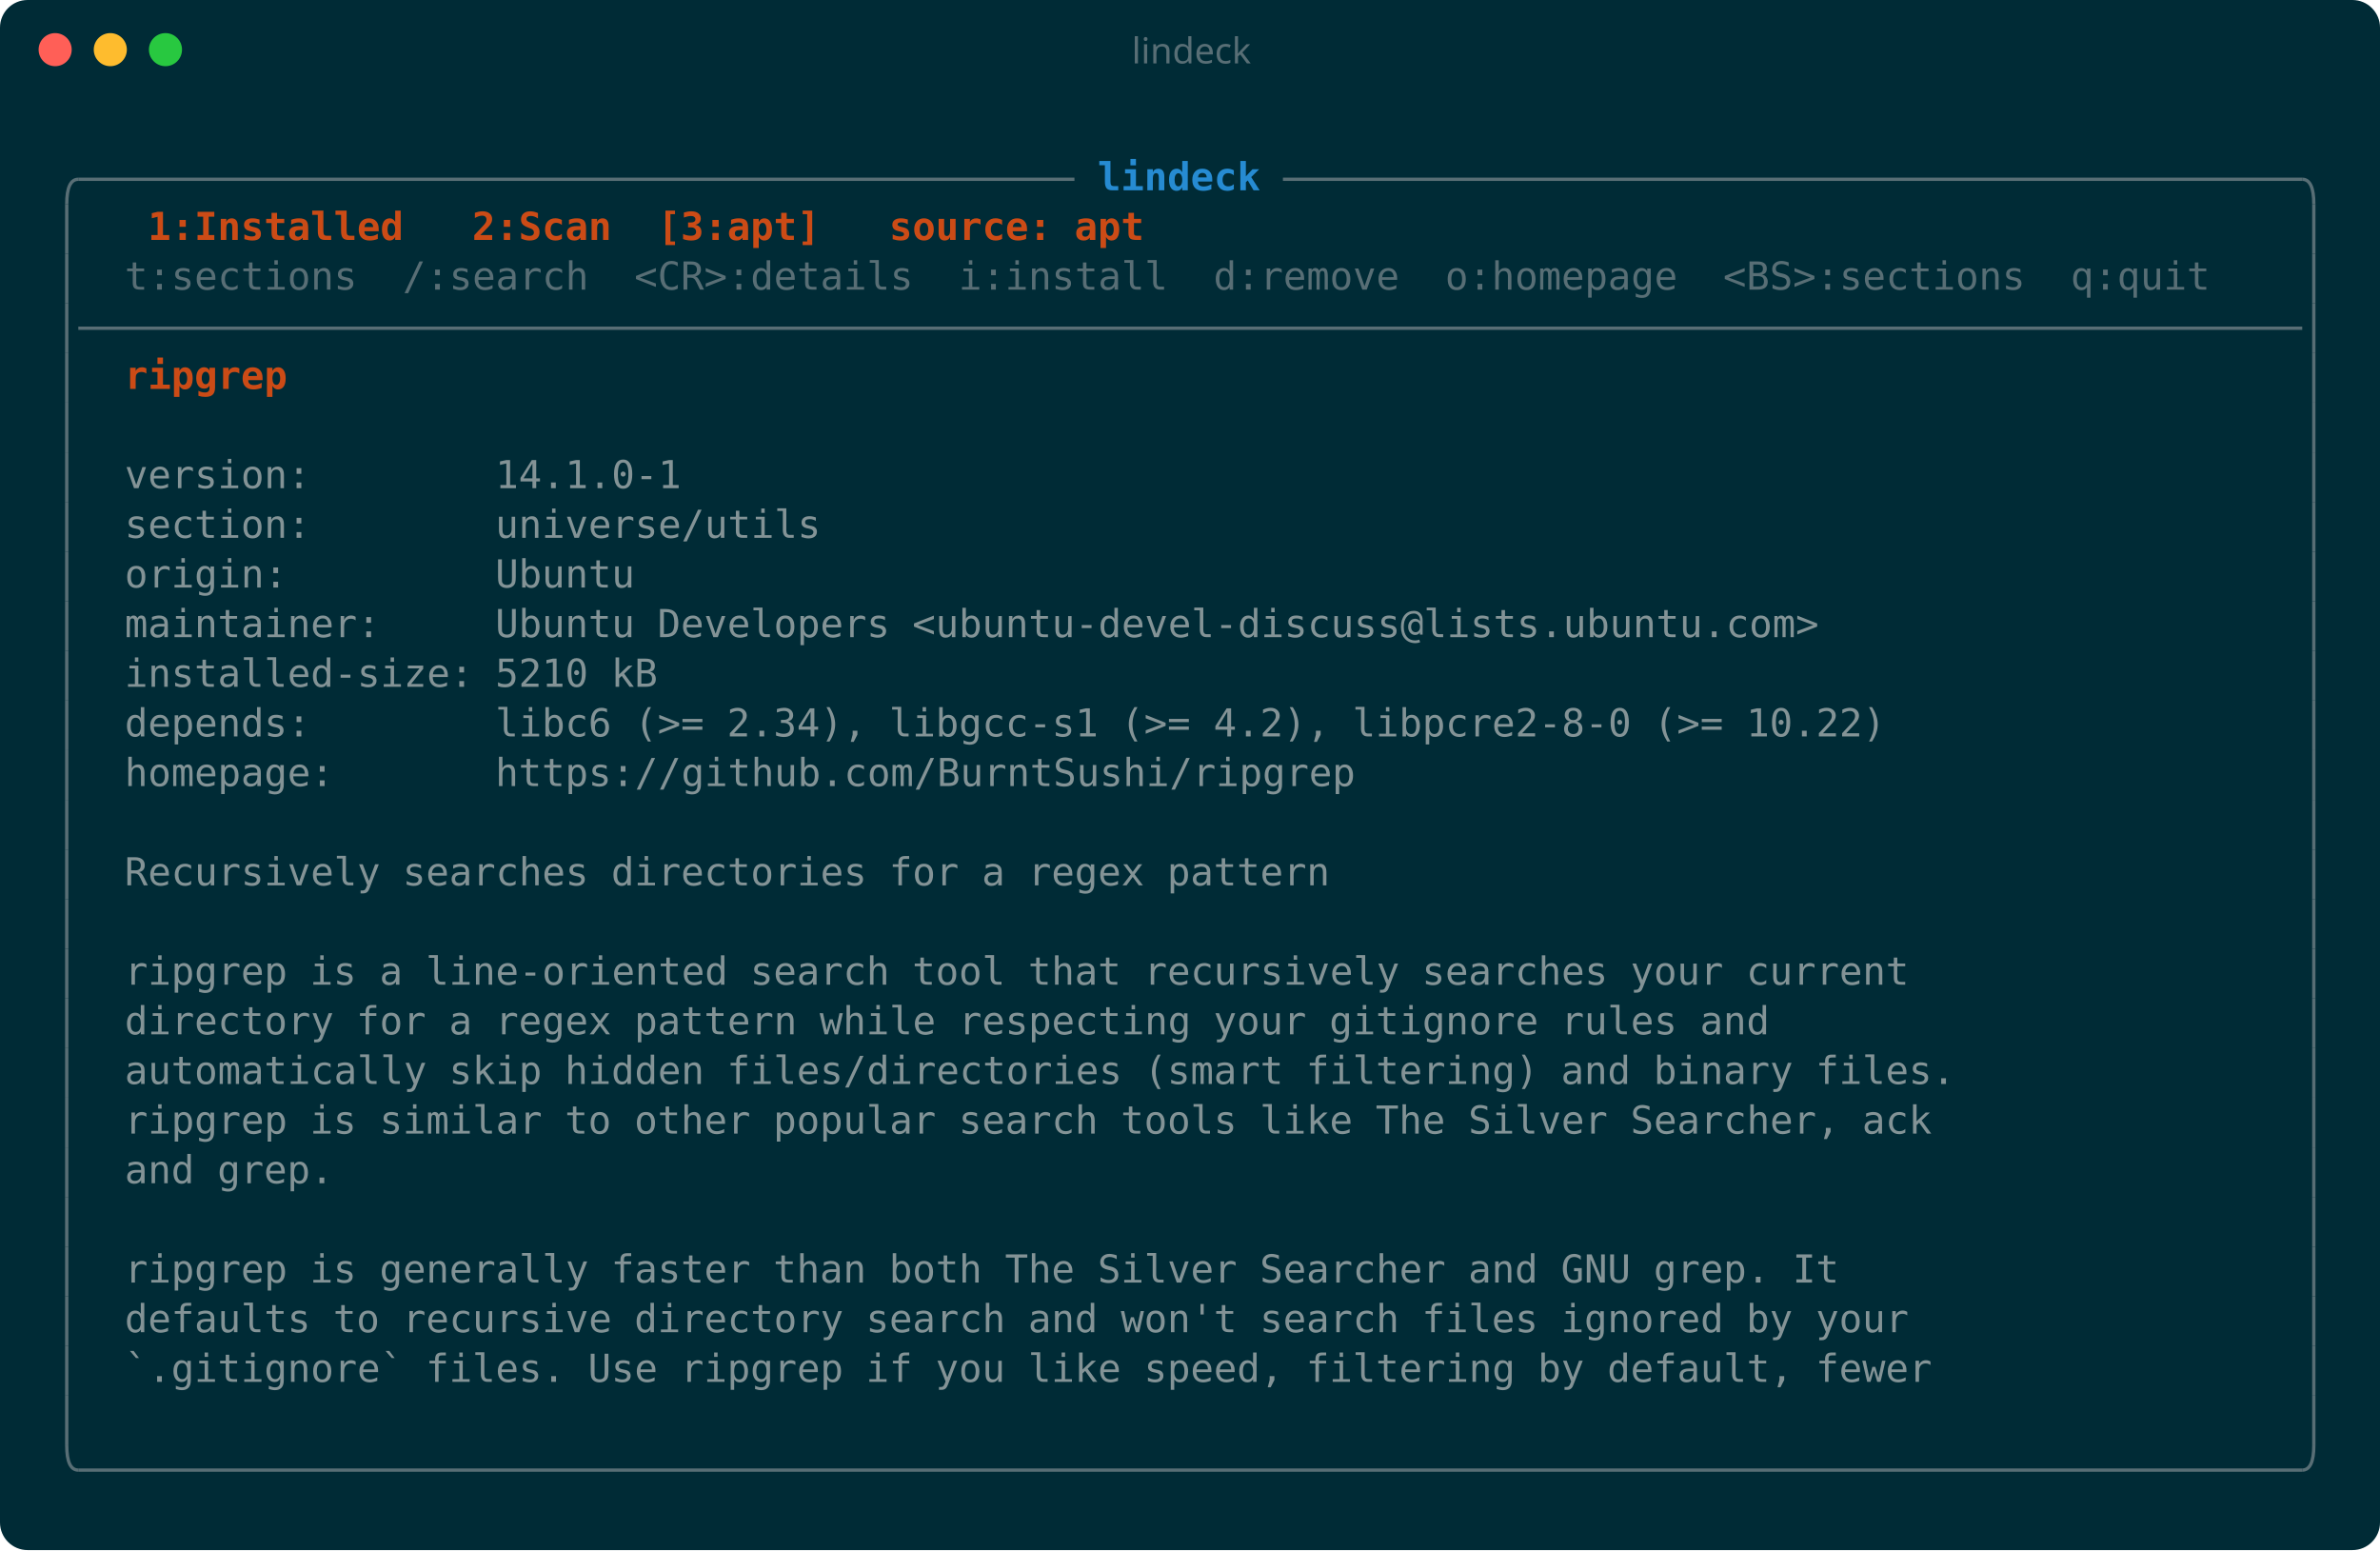
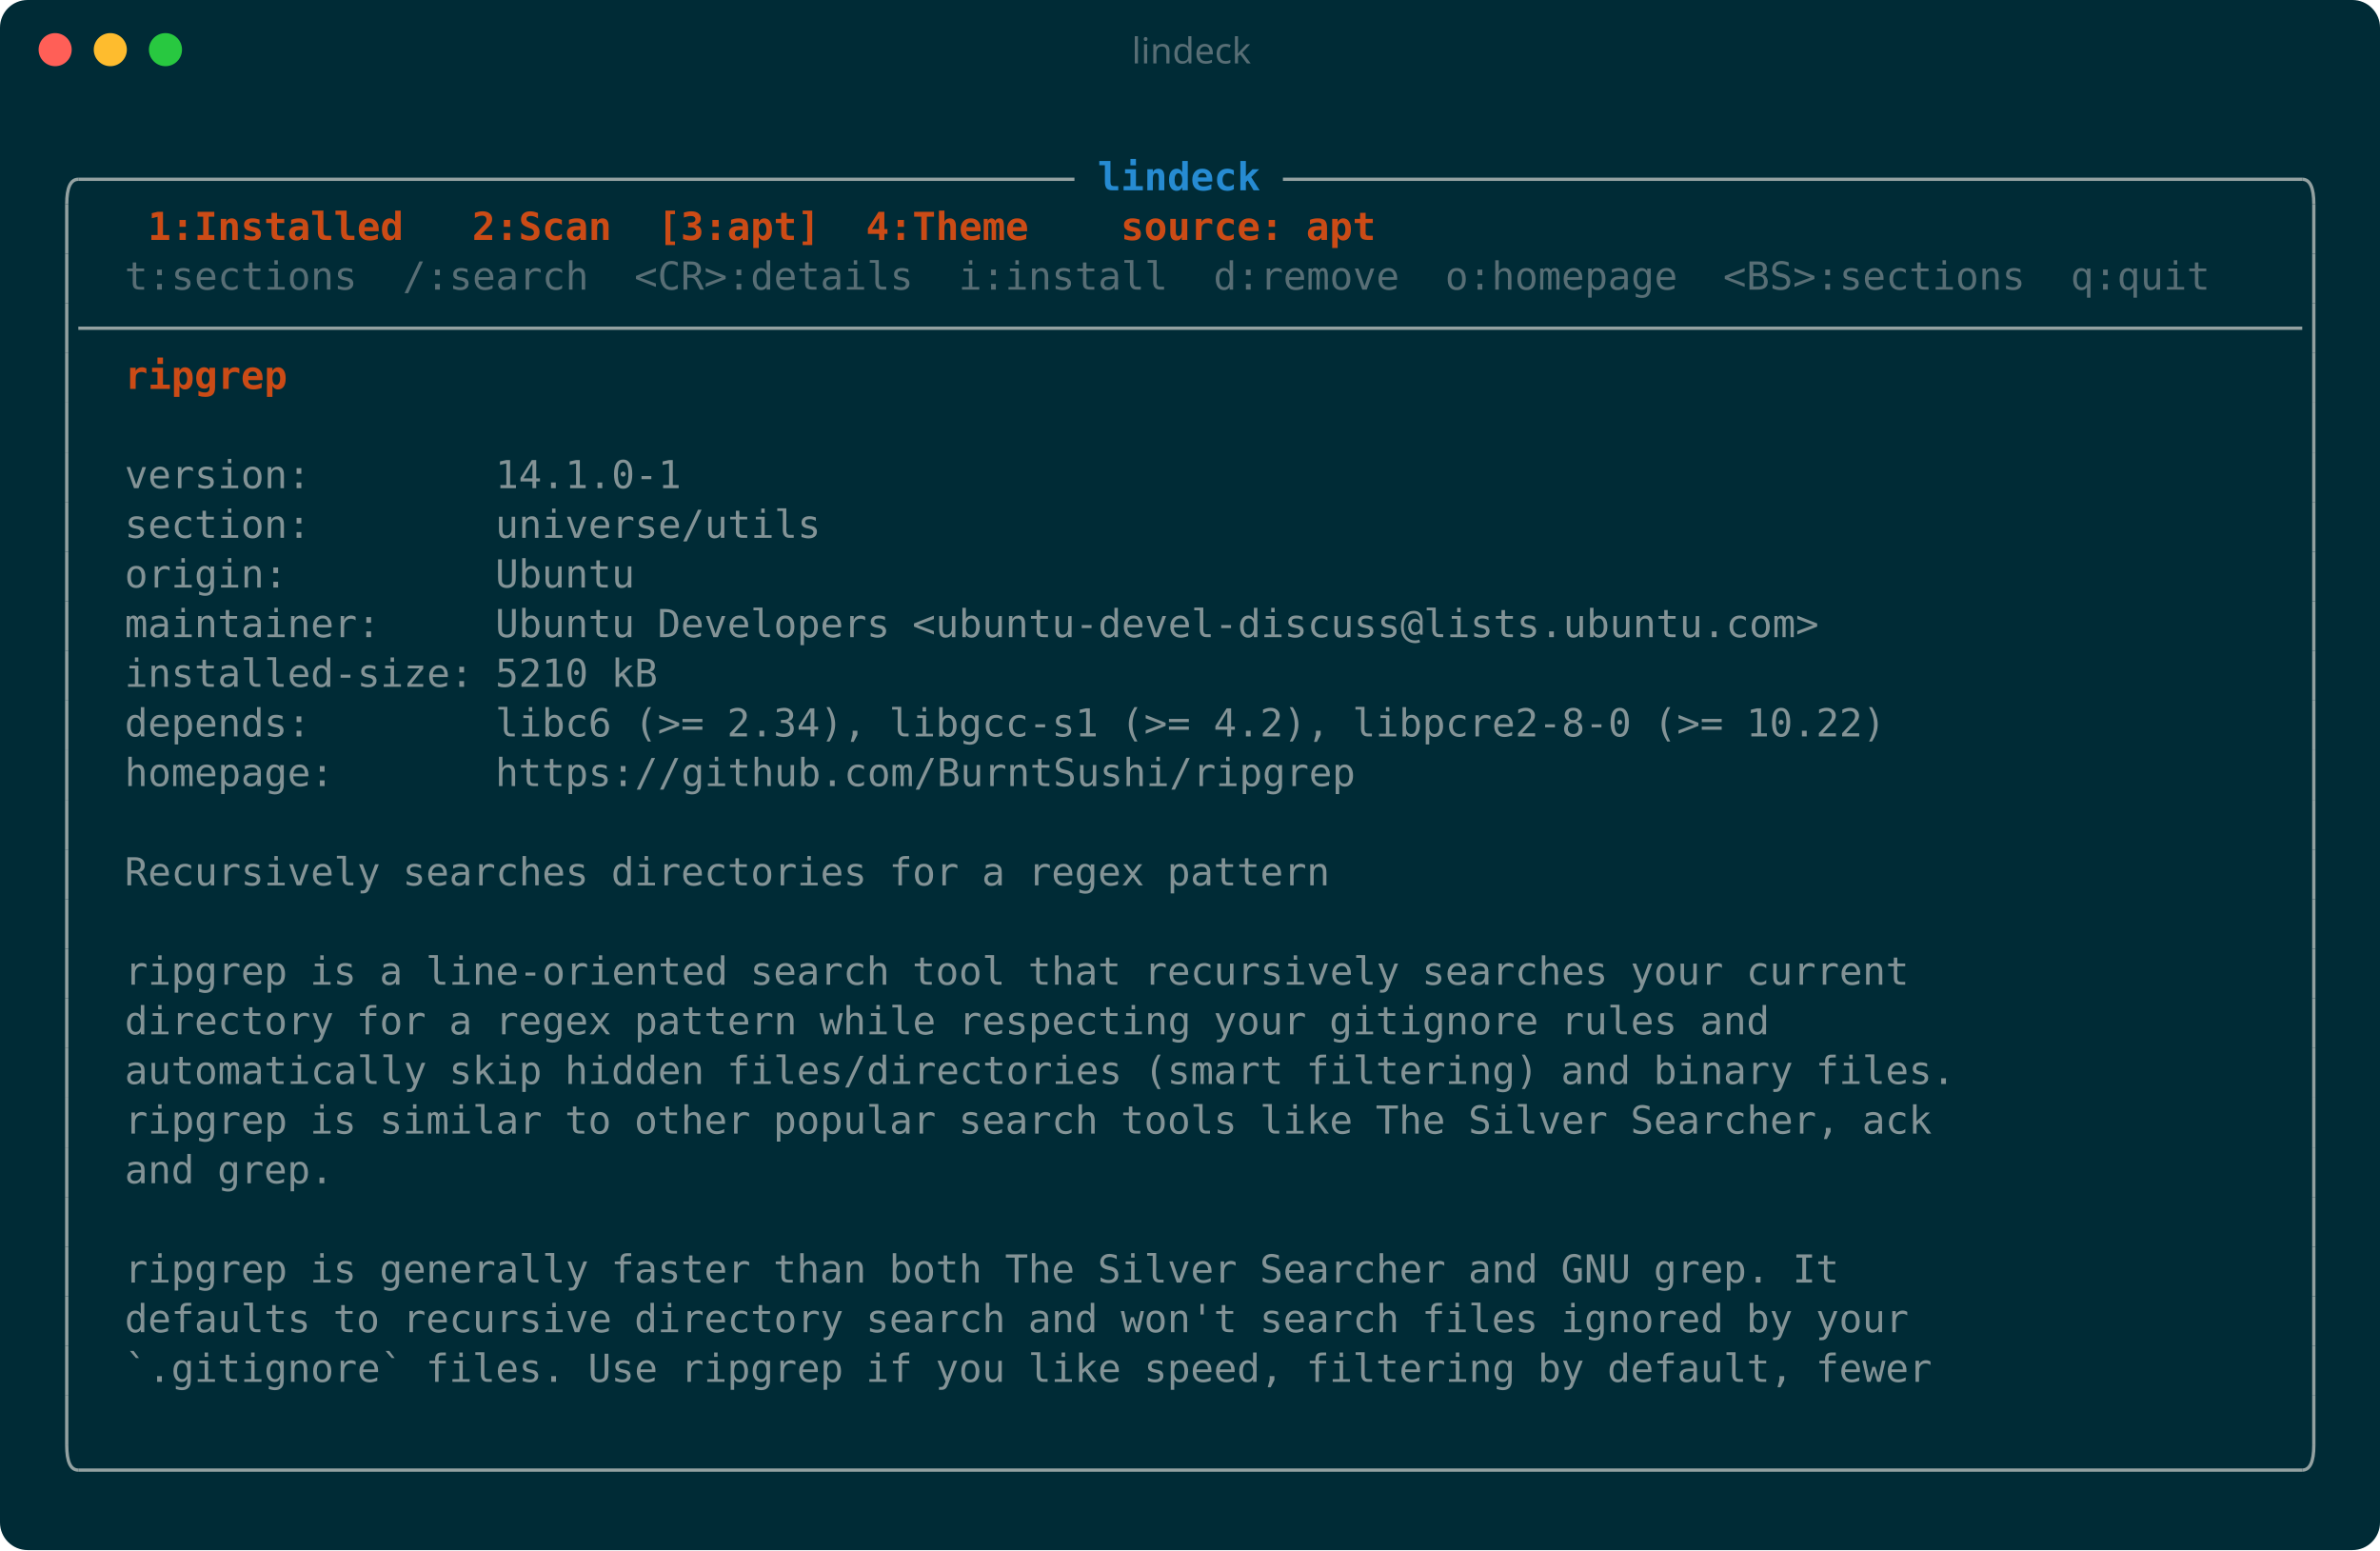
<svg xmlns="http://www.w3.org/2000/svg" width="863" height="562" viewBox="0 0 863 562">
  <rect width="100%" height="100%" rx="10" fill="#002b36" />
  <circle cx="20" cy="18" r="6" fill="#ff5f57" />
  <circle cx="40" cy="18" r="6" fill="#febc2e" />
  <circle cx="60" cy="18" r="6" fill="#28c840" />
  <text x="432" y="23" fill="#586e75" font-family="ui-sans-serif,system-ui,sans-serif" font-size="13" text-anchor="middle">lindeck</text>
  <g font-family="ui-monospace,SFMono-Regular,Menlo,Consolas,'DejaVu Sans Mono',monospace" font-size="14" xml:space="preserve">
-     <path d="M28.4,65.0 Q24.2,65.0 24.2,74.0" stroke="#586e75" stroke-width="1.2" fill="none" />
-     <line x1="28.4" y1="65.0" x2="389.6" y2="65.0" stroke="#586e75" stroke-width="1.2" fill="none" />
+     <path d="M28.4,65.0 Q24.2,65.0 24.2,74.0" stroke="#93a1a1" stroke-width="1.2" fill="none" />
+     <line x1="28.4" y1="65.0" x2="389.6" y2="65.0" stroke="#93a1a1" stroke-width="1.2" fill="none" />
    <text x="398.0" y="69.0" fill="#268bd2" font-weight="bold" textLength="58.8" lengthAdjust="spacingAndGlyphs">lindeck</text>
-     <line x1="465.2" y1="65.0" x2="834.8" y2="65.0" stroke="#586e75" stroke-width="1.2" fill="none" />
-     <path d="M834.8,65.0 Q839.0,65.0 839.0,74.0" stroke="#586e75" stroke-width="1.2" fill="none" />
-     <line x1="24.2" y1="74.0" x2="24.2" y2="92.0" stroke="#586e75" stroke-width="1.2" fill="none" />
+     <line x1="465.2" y1="65.0" x2="834.8" y2="65.0" stroke="#93a1a1" stroke-width="1.2" fill="none" />
+     <path d="M834.8,65.0 Q839.0,65.0 839.0,74.0" stroke="#93a1a1" stroke-width="1.2" fill="none" />
+     <line x1="24.2" y1="74.0" x2="24.2" y2="92.0" stroke="#93a1a1" stroke-width="1.2" fill="none" />
    <text x="53.6" y="87.0" fill="#cb4b16" font-weight="bold" textLength="92.4" lengthAdjust="spacingAndGlyphs">1:Installed</text>
    <text x="171.2" y="87.0" fill="#cb4b16" font-weight="bold" textLength="50.4" lengthAdjust="spacingAndGlyphs">2:Scan</text>
    <text x="238.4" y="87.0" fill="#cb4b16" font-weight="bold" textLength="58.8" lengthAdjust="spacingAndGlyphs">[3:apt]</text>
-     <text x="322.4" y="87.0" fill="#cb4b16" font-weight="bold" textLength="58.8" lengthAdjust="spacingAndGlyphs">source:</text>
-     <text x="389.6" y="87.0" fill="#cb4b16" font-weight="bold" textLength="25.2" lengthAdjust="spacingAndGlyphs">apt</text>
-     <line x1="839.0" y1="74.0" x2="839.0" y2="92.0" stroke="#586e75" stroke-width="1.2" fill="none" />
-     <line x1="24.2" y1="92.0" x2="24.2" y2="110.0" stroke="#586e75" stroke-width="1.2" fill="none" />
+     <text x="314.0" y="87.0" fill="#cb4b16" font-weight="bold" textLength="58.8" lengthAdjust="spacingAndGlyphs">4:Theme</text>
+     <text x="406.4" y="87.0" fill="#cb4b16" font-weight="bold" textLength="58.8" lengthAdjust="spacingAndGlyphs">source:</text>
+     <text x="473.6" y="87.0" fill="#cb4b16" font-weight="bold" textLength="25.2" lengthAdjust="spacingAndGlyphs">apt</text>
+     <line x1="839.0" y1="74.0" x2="839.0" y2="92.0" stroke="#93a1a1" stroke-width="1.2" fill="none" />
+     <line x1="24.2" y1="92.0" x2="24.2" y2="110.0" stroke="#93a1a1" stroke-width="1.2" fill="none" />
    <text x="45.2" y="105.0" fill="#586e75" textLength="84.0" lengthAdjust="spacingAndGlyphs">t:sections</text>
    <text x="146.0" y="105.0" fill="#586e75" textLength="67.2" lengthAdjust="spacingAndGlyphs">/:search</text>
    <text x="230.0" y="105.0" fill="#586e75" textLength="100.8" lengthAdjust="spacingAndGlyphs">&lt;CR&gt;:details</text>
    <text x="347.6" y="105.0" fill="#586e75" textLength="75.6" lengthAdjust="spacingAndGlyphs">i:install</text>
    <text x="440.0" y="105.0" fill="#586e75" textLength="67.2" lengthAdjust="spacingAndGlyphs">d:remove</text>
    <text x="524.0" y="105.0" fill="#586e75" textLength="84.0" lengthAdjust="spacingAndGlyphs">o:homepage</text>
    <text x="624.8" y="105.0" fill="#586e75" textLength="109.2" lengthAdjust="spacingAndGlyphs">&lt;BS&gt;:sections</text>
    <text x="750.8" y="105.0" fill="#586e75" textLength="50.4" lengthAdjust="spacingAndGlyphs">q:quit</text>
-     <line x1="839.0" y1="92.0" x2="839.0" y2="110.0" stroke="#586e75" stroke-width="1.2" fill="none" />
-     <line x1="24.2" y1="110.0" x2="24.2" y2="128.0" stroke="#586e75" stroke-width="1.2" fill="none" />
-     <line x1="28.4" y1="119.0" x2="834.8" y2="119.0" stroke="#586e75" stroke-width="1.2" fill="none" />
-     <line x1="839.0" y1="110.0" x2="839.0" y2="128.0" stroke="#586e75" stroke-width="1.2" fill="none" />
-     <line x1="24.2" y1="128.0" x2="24.2" y2="146.0" stroke="#586e75" stroke-width="1.2" fill="none" />
+     <line x1="839.0" y1="92.0" x2="839.0" y2="110.0" stroke="#93a1a1" stroke-width="1.2" fill="none" />
+     <line x1="24.2" y1="110.0" x2="24.2" y2="128.0" stroke="#93a1a1" stroke-width="1.2" fill="none" />
+     <line x1="28.4" y1="119.0" x2="834.8" y2="119.0" stroke="#93a1a1" stroke-width="1.2" fill="none" />
+     <line x1="839.0" y1="110.0" x2="839.0" y2="128.0" stroke="#93a1a1" stroke-width="1.2" fill="none" />
+     <line x1="24.2" y1="128.0" x2="24.2" y2="146.0" stroke="#93a1a1" stroke-width="1.2" fill="none" />
    <text x="45.2" y="141.0" fill="#cb4b16" font-weight="bold" textLength="58.8" lengthAdjust="spacingAndGlyphs">ripgrep</text>
-     <line x1="839.0" y1="128.0" x2="839.0" y2="146.0" stroke="#586e75" stroke-width="1.2" fill="none" />
-     <line x1="24.2" y1="146.0" x2="24.2" y2="164.0" stroke="#586e75" stroke-width="1.2" fill="none" />
-     <line x1="839.0" y1="146.0" x2="839.0" y2="164.0" stroke="#586e75" stroke-width="1.2" fill="none" />
-     <line x1="24.2" y1="164.0" x2="24.2" y2="182.0" stroke="#586e75" stroke-width="1.2" fill="none" />
+     <line x1="839.0" y1="128.0" x2="839.0" y2="146.0" stroke="#93a1a1" stroke-width="1.2" fill="none" />
+     <line x1="24.2" y1="146.0" x2="24.2" y2="164.0" stroke="#93a1a1" stroke-width="1.2" fill="none" />
+     <line x1="839.0" y1="146.0" x2="839.0" y2="164.0" stroke="#93a1a1" stroke-width="1.2" fill="none" />
+     <line x1="24.2" y1="164.0" x2="24.2" y2="182.0" stroke="#93a1a1" stroke-width="1.2" fill="none" />
    <text x="45.2" y="177.0" fill="#839396" textLength="67.2" lengthAdjust="spacingAndGlyphs">version:</text>
    <text x="179.6" y="177.0" fill="#839396" textLength="67.2" lengthAdjust="spacingAndGlyphs">14.1.0-1</text>
-     <line x1="839.0" y1="164.0" x2="839.0" y2="182.0" stroke="#586e75" stroke-width="1.2" fill="none" />
-     <line x1="24.2" y1="182.0" x2="24.2" y2="200.0" stroke="#586e75" stroke-width="1.2" fill="none" />
+     <line x1="839.0" y1="164.0" x2="839.0" y2="182.0" stroke="#93a1a1" stroke-width="1.2" fill="none" />
+     <line x1="24.2" y1="182.0" x2="24.2" y2="200.0" stroke="#93a1a1" stroke-width="1.2" fill="none" />
    <text x="45.2" y="195.0" fill="#839396" textLength="67.2" lengthAdjust="spacingAndGlyphs">section:</text>
    <text x="179.6" y="195.0" fill="#839396" textLength="117.6" lengthAdjust="spacingAndGlyphs">universe/utils</text>
-     <line x1="839.0" y1="182.0" x2="839.0" y2="200.0" stroke="#586e75" stroke-width="1.2" fill="none" />
-     <line x1="24.2" y1="200.0" x2="24.2" y2="218.0" stroke="#586e75" stroke-width="1.2" fill="none" />
+     <line x1="839.0" y1="182.0" x2="839.0" y2="200.0" stroke="#93a1a1" stroke-width="1.2" fill="none" />
+     <line x1="24.2" y1="200.0" x2="24.2" y2="218.0" stroke="#93a1a1" stroke-width="1.2" fill="none" />
    <text x="45.2" y="213.0" fill="#839396" textLength="58.8" lengthAdjust="spacingAndGlyphs">origin:</text>
    <text x="179.6" y="213.0" fill="#839396" textLength="50.4" lengthAdjust="spacingAndGlyphs">Ubuntu</text>
-     <line x1="839.0" y1="200.0" x2="839.0" y2="218.0" stroke="#586e75" stroke-width="1.2" fill="none" />
-     <line x1="24.2" y1="218.0" x2="24.2" y2="236.0" stroke="#586e75" stroke-width="1.2" fill="none" />
+     <line x1="839.0" y1="200.0" x2="839.0" y2="218.0" stroke="#93a1a1" stroke-width="1.2" fill="none" />
+     <line x1="24.2" y1="218.0" x2="24.2" y2="236.0" stroke="#93a1a1" stroke-width="1.2" fill="none" />
    <text x="45.2" y="231.0" fill="#839396" textLength="92.4" lengthAdjust="spacingAndGlyphs">maintainer:</text>
    <text x="179.6" y="231.0" fill="#839396" textLength="50.4" lengthAdjust="spacingAndGlyphs">Ubuntu</text>
    <text x="238.4" y="231.0" fill="#839396" textLength="84.0" lengthAdjust="spacingAndGlyphs">Developers</text>
    <text x="330.8" y="231.0" fill="#839396" textLength="327.6" lengthAdjust="spacingAndGlyphs">&lt;ubuntu-devel-discuss@lists.ubuntu.com&gt;</text>
-     <line x1="839.0" y1="218.0" x2="839.0" y2="236.0" stroke="#586e75" stroke-width="1.2" fill="none" />
-     <line x1="24.2" y1="236.0" x2="24.2" y2="254.0" stroke="#586e75" stroke-width="1.2" fill="none" />
+     <line x1="839.0" y1="218.0" x2="839.0" y2="236.0" stroke="#93a1a1" stroke-width="1.2" fill="none" />
+     <line x1="24.2" y1="236.0" x2="24.2" y2="254.0" stroke="#93a1a1" stroke-width="1.2" fill="none" />
    <text x="45.2" y="249.0" fill="#839396" textLength="126.0" lengthAdjust="spacingAndGlyphs">installed-size:</text>
    <text x="179.6" y="249.0" fill="#839396" textLength="33.6" lengthAdjust="spacingAndGlyphs">5210</text>
    <text x="221.6" y="249.0" fill="#839396" textLength="16.8" lengthAdjust="spacingAndGlyphs">kB</text>
-     <line x1="839.0" y1="236.0" x2="839.0" y2="254.0" stroke="#586e75" stroke-width="1.2" fill="none" />
-     <line x1="24.2" y1="254.0" x2="24.2" y2="272.0" stroke="#586e75" stroke-width="1.2" fill="none" />
+     <line x1="839.0" y1="236.0" x2="839.0" y2="254.0" stroke="#93a1a1" stroke-width="1.2" fill="none" />
+     <line x1="24.2" y1="254.0" x2="24.2" y2="272.0" stroke="#93a1a1" stroke-width="1.2" fill="none" />
    <text x="45.2" y="267.0" fill="#839396" textLength="67.2" lengthAdjust="spacingAndGlyphs">depends:</text>
    <text x="179.6" y="267.0" fill="#839396" textLength="42.0" lengthAdjust="spacingAndGlyphs">libc6</text>
    <text x="230.0" y="267.0" fill="#839396" textLength="25.2" lengthAdjust="spacingAndGlyphs">(&gt;=</text>
    <text x="263.6" y="267.0" fill="#839396" textLength="50.4" lengthAdjust="spacingAndGlyphs">2.34),</text>
    <text x="322.4" y="267.0" fill="#839396" textLength="75.6" lengthAdjust="spacingAndGlyphs">libgcc-s1</text>
    <text x="406.4" y="267.0" fill="#839396" textLength="25.2" lengthAdjust="spacingAndGlyphs">(&gt;=</text>
    <text x="440.0" y="267.0" fill="#839396" textLength="42.0" lengthAdjust="spacingAndGlyphs">4.2),</text>
    <text x="490.4" y="267.0" fill="#839396" textLength="100.8" lengthAdjust="spacingAndGlyphs">libpcre2-8-0</text>
    <text x="599.6" y="267.0" fill="#839396" textLength="25.2" lengthAdjust="spacingAndGlyphs">(&gt;=</text>
    <text x="633.2" y="267.0" fill="#839396" textLength="50.4" lengthAdjust="spacingAndGlyphs">10.22)</text>
-     <line x1="839.0" y1="254.0" x2="839.0" y2="272.0" stroke="#586e75" stroke-width="1.2" fill="none" />
-     <line x1="24.2" y1="272.0" x2="24.2" y2="290.0" stroke="#586e75" stroke-width="1.2" fill="none" />
+     <line x1="839.0" y1="254.0" x2="839.0" y2="272.0" stroke="#93a1a1" stroke-width="1.2" fill="none" />
+     <line x1="24.2" y1="272.0" x2="24.2" y2="290.0" stroke="#93a1a1" stroke-width="1.2" fill="none" />
    <text x="45.2" y="285.0" fill="#839396" textLength="75.6" lengthAdjust="spacingAndGlyphs">homepage:</text>
    <text x="179.6" y="285.0" fill="#839396" textLength="310.8" lengthAdjust="spacingAndGlyphs">https://github.com/BurntSushi/ripgrep</text>
-     <line x1="839.0" y1="272.0" x2="839.0" y2="290.0" stroke="#586e75" stroke-width="1.2" fill="none" />
-     <line x1="24.2" y1="290.0" x2="24.2" y2="308.0" stroke="#586e75" stroke-width="1.2" fill="none" />
-     <line x1="839.0" y1="290.0" x2="839.0" y2="308.0" stroke="#586e75" stroke-width="1.2" fill="none" />
-     <line x1="24.2" y1="308.0" x2="24.2" y2="326.0" stroke="#586e75" stroke-width="1.2" fill="none" />
+     <line x1="839.0" y1="272.0" x2="839.0" y2="290.0" stroke="#93a1a1" stroke-width="1.2" fill="none" />
+     <line x1="24.2" y1="290.0" x2="24.2" y2="308.0" stroke="#93a1a1" stroke-width="1.2" fill="none" />
+     <line x1="839.0" y1="290.0" x2="839.0" y2="308.0" stroke="#93a1a1" stroke-width="1.2" fill="none" />
+     <line x1="24.2" y1="308.0" x2="24.2" y2="326.0" stroke="#93a1a1" stroke-width="1.2" fill="none" />
    <text x="45.2" y="321.0" fill="#839396" textLength="92.4" lengthAdjust="spacingAndGlyphs">Recursively</text>
    <text x="146.0" y="321.0" fill="#839396" textLength="67.2" lengthAdjust="spacingAndGlyphs">searches</text>
    <text x="221.6" y="321.0" fill="#839396" textLength="92.4" lengthAdjust="spacingAndGlyphs">directories</text>
    <text x="322.4" y="321.0" fill="#839396" textLength="25.2" lengthAdjust="spacingAndGlyphs">for</text>
    <text x="356.0" y="321.0" fill="#839396" textLength="8.4" lengthAdjust="spacingAndGlyphs">a</text>
    <text x="372.8" y="321.0" fill="#839396" textLength="42.0" lengthAdjust="spacingAndGlyphs">regex</text>
    <text x="423.2" y="321.0" fill="#839396" textLength="58.8" lengthAdjust="spacingAndGlyphs">pattern</text>
-     <line x1="839.0" y1="308.0" x2="839.0" y2="326.0" stroke="#586e75" stroke-width="1.2" fill="none" />
-     <line x1="24.2" y1="326.0" x2="24.2" y2="344.0" stroke="#586e75" stroke-width="1.2" fill="none" />
-     <line x1="839.0" y1="326.0" x2="839.0" y2="344.0" stroke="#586e75" stroke-width="1.2" fill="none" />
-     <line x1="24.2" y1="344.0" x2="24.2" y2="362.0" stroke="#586e75" stroke-width="1.2" fill="none" />
+     <line x1="839.0" y1="308.0" x2="839.0" y2="326.0" stroke="#93a1a1" stroke-width="1.2" fill="none" />
+     <line x1="24.2" y1="326.0" x2="24.2" y2="344.0" stroke="#93a1a1" stroke-width="1.2" fill="none" />
+     <line x1="839.0" y1="326.0" x2="839.0" y2="344.0" stroke="#93a1a1" stroke-width="1.2" fill="none" />
+     <line x1="24.2" y1="344.0" x2="24.2" y2="362.0" stroke="#93a1a1" stroke-width="1.2" fill="none" />
    <text x="45.2" y="357.0" fill="#839396" textLength="58.8" lengthAdjust="spacingAndGlyphs">ripgrep</text>
    <text x="112.4" y="357.0" fill="#839396" textLength="16.8" lengthAdjust="spacingAndGlyphs">is</text>
    <text x="137.6" y="357.0" fill="#839396" textLength="8.4" lengthAdjust="spacingAndGlyphs">a</text>
    <text x="154.4" y="357.0" fill="#839396" textLength="109.2" lengthAdjust="spacingAndGlyphs">line-oriented</text>
    <text x="272.0" y="357.0" fill="#839396" textLength="50.4" lengthAdjust="spacingAndGlyphs">search</text>
    <text x="330.8" y="357.0" fill="#839396" textLength="33.6" lengthAdjust="spacingAndGlyphs">tool</text>
    <text x="372.8" y="357.0" fill="#839396" textLength="33.6" lengthAdjust="spacingAndGlyphs">that</text>
    <text x="414.8" y="357.0" fill="#839396" textLength="92.4" lengthAdjust="spacingAndGlyphs">recursively</text>
    <text x="515.6" y="357.0" fill="#839396" textLength="67.2" lengthAdjust="spacingAndGlyphs">searches</text>
    <text x="591.2" y="357.0" fill="#839396" textLength="33.6" lengthAdjust="spacingAndGlyphs">your</text>
    <text x="633.2" y="357.0" fill="#839396" textLength="58.8" lengthAdjust="spacingAndGlyphs">current</text>
-     <line x1="839.0" y1="344.0" x2="839.0" y2="362.0" stroke="#586e75" stroke-width="1.2" fill="none" />
-     <line x1="24.2" y1="362.0" x2="24.2" y2="380.0" stroke="#586e75" stroke-width="1.2" fill="none" />
+     <line x1="839.0" y1="344.0" x2="839.0" y2="362.0" stroke="#93a1a1" stroke-width="1.2" fill="none" />
+     <line x1="24.2" y1="362.0" x2="24.2" y2="380.0" stroke="#93a1a1" stroke-width="1.2" fill="none" />
    <text x="45.2" y="375.0" fill="#839396" textLength="75.6" lengthAdjust="spacingAndGlyphs">directory</text>
    <text x="129.2" y="375.0" fill="#839396" textLength="25.2" lengthAdjust="spacingAndGlyphs">for</text>
    <text x="162.8" y="375.0" fill="#839396" textLength="8.4" lengthAdjust="spacingAndGlyphs">a</text>
    <text x="179.6" y="375.0" fill="#839396" textLength="42.0" lengthAdjust="spacingAndGlyphs">regex</text>
    <text x="230.0" y="375.0" fill="#839396" textLength="58.8" lengthAdjust="spacingAndGlyphs">pattern</text>
    <text x="297.2" y="375.0" fill="#839396" textLength="42.0" lengthAdjust="spacingAndGlyphs">while</text>
    <text x="347.6" y="375.0" fill="#839396" textLength="84.0" lengthAdjust="spacingAndGlyphs">respecting</text>
    <text x="440.0" y="375.0" fill="#839396" textLength="33.6" lengthAdjust="spacingAndGlyphs">your</text>
    <text x="482.0" y="375.0" fill="#839396" textLength="75.6" lengthAdjust="spacingAndGlyphs">gitignore</text>
    <text x="566.0" y="375.0" fill="#839396" textLength="42.0" lengthAdjust="spacingAndGlyphs">rules</text>
    <text x="616.4" y="375.0" fill="#839396" textLength="25.2" lengthAdjust="spacingAndGlyphs">and</text>
-     <line x1="839.0" y1="362.0" x2="839.0" y2="380.0" stroke="#586e75" stroke-width="1.2" fill="none" />
-     <line x1="24.2" y1="380.0" x2="24.2" y2="398.0" stroke="#586e75" stroke-width="1.2" fill="none" />
+     <line x1="839.0" y1="362.0" x2="839.0" y2="380.0" stroke="#93a1a1" stroke-width="1.2" fill="none" />
+     <line x1="24.2" y1="380.0" x2="24.2" y2="398.0" stroke="#93a1a1" stroke-width="1.2" fill="none" />
    <text x="45.2" y="393.0" fill="#839396" textLength="109.2" lengthAdjust="spacingAndGlyphs">automatically</text>
    <text x="162.8" y="393.0" fill="#839396" textLength="33.6" lengthAdjust="spacingAndGlyphs">skip</text>
    <text x="204.8" y="393.0" fill="#839396" textLength="50.4" lengthAdjust="spacingAndGlyphs">hidden</text>
    <text x="263.6" y="393.0" fill="#839396" textLength="142.8" lengthAdjust="spacingAndGlyphs">files/directories</text>
    <text x="414.8" y="393.0" fill="#839396" textLength="50.4" lengthAdjust="spacingAndGlyphs">(smart</text>
    <text x="473.6" y="393.0" fill="#839396" textLength="84.0" lengthAdjust="spacingAndGlyphs">filtering)</text>
    <text x="566.0" y="393.0" fill="#839396" textLength="25.2" lengthAdjust="spacingAndGlyphs">and</text>
    <text x="599.6" y="393.0" fill="#839396" textLength="50.4" lengthAdjust="spacingAndGlyphs">binary</text>
    <text x="658.4" y="393.0" fill="#839396" textLength="50.4" lengthAdjust="spacingAndGlyphs">files.</text>
-     <line x1="839.0" y1="380.0" x2="839.0" y2="398.0" stroke="#586e75" stroke-width="1.2" fill="none" />
-     <line x1="24.2" y1="398.0" x2="24.2" y2="416.0" stroke="#586e75" stroke-width="1.2" fill="none" />
+     <line x1="839.0" y1="380.0" x2="839.0" y2="398.0" stroke="#93a1a1" stroke-width="1.2" fill="none" />
+     <line x1="24.2" y1="398.0" x2="24.2" y2="416.0" stroke="#93a1a1" stroke-width="1.2" fill="none" />
    <text x="45.2" y="411.0" fill="#839396" textLength="58.8" lengthAdjust="spacingAndGlyphs">ripgrep</text>
    <text x="112.4" y="411.0" fill="#839396" textLength="16.8" lengthAdjust="spacingAndGlyphs">is</text>
    <text x="137.6" y="411.0" fill="#839396" textLength="58.8" lengthAdjust="spacingAndGlyphs">similar</text>
    <text x="204.8" y="411.0" fill="#839396" textLength="16.8" lengthAdjust="spacingAndGlyphs">to</text>
    <text x="230.0" y="411.0" fill="#839396" textLength="42.0" lengthAdjust="spacingAndGlyphs">other</text>
    <text x="280.4" y="411.0" fill="#839396" textLength="58.8" lengthAdjust="spacingAndGlyphs">popular</text>
    <text x="347.6" y="411.0" fill="#839396" textLength="50.4" lengthAdjust="spacingAndGlyphs">search</text>
    <text x="406.4" y="411.0" fill="#839396" textLength="42.0" lengthAdjust="spacingAndGlyphs">tools</text>
    <text x="456.8" y="411.0" fill="#839396" textLength="33.6" lengthAdjust="spacingAndGlyphs">like</text>
    <text x="498.8" y="411.0" fill="#839396" textLength="25.2" lengthAdjust="spacingAndGlyphs">The</text>
    <text x="532.4" y="411.0" fill="#839396" textLength="50.4" lengthAdjust="spacingAndGlyphs">Silver</text>
    <text x="591.2" y="411.0" fill="#839396" textLength="75.6" lengthAdjust="spacingAndGlyphs">Searcher,</text>
    <text x="675.2" y="411.0" fill="#839396" textLength="25.2" lengthAdjust="spacingAndGlyphs">ack</text>
-     <line x1="839.0" y1="398.0" x2="839.0" y2="416.0" stroke="#586e75" stroke-width="1.2" fill="none" />
-     <line x1="24.2" y1="416.0" x2="24.2" y2="434.0" stroke="#586e75" stroke-width="1.2" fill="none" />
+     <line x1="839.0" y1="398.0" x2="839.0" y2="416.0" stroke="#93a1a1" stroke-width="1.2" fill="none" />
+     <line x1="24.2" y1="416.0" x2="24.2" y2="434.0" stroke="#93a1a1" stroke-width="1.2" fill="none" />
    <text x="45.2" y="429.0" fill="#839396" textLength="25.2" lengthAdjust="spacingAndGlyphs">and</text>
    <text x="78.8" y="429.0" fill="#839396" textLength="42.0" lengthAdjust="spacingAndGlyphs">grep.</text>
-     <line x1="839.0" y1="416.0" x2="839.0" y2="434.0" stroke="#586e75" stroke-width="1.2" fill="none" />
-     <line x1="24.2" y1="434.0" x2="24.2" y2="452.0" stroke="#586e75" stroke-width="1.2" fill="none" />
-     <line x1="839.0" y1="434.0" x2="839.0" y2="452.0" stroke="#586e75" stroke-width="1.2" fill="none" />
-     <line x1="24.2" y1="452.0" x2="24.2" y2="470.0" stroke="#586e75" stroke-width="1.2" fill="none" />
+     <line x1="839.0" y1="416.0" x2="839.0" y2="434.0" stroke="#93a1a1" stroke-width="1.2" fill="none" />
+     <line x1="24.2" y1="434.0" x2="24.2" y2="452.0" stroke="#93a1a1" stroke-width="1.2" fill="none" />
+     <line x1="839.0" y1="434.0" x2="839.0" y2="452.0" stroke="#93a1a1" stroke-width="1.2" fill="none" />
+     <line x1="24.2" y1="452.0" x2="24.2" y2="470.0" stroke="#93a1a1" stroke-width="1.2" fill="none" />
    <text x="45.2" y="465.0" fill="#839396" textLength="58.8" lengthAdjust="spacingAndGlyphs">ripgrep</text>
    <text x="112.4" y="465.0" fill="#839396" textLength="16.8" lengthAdjust="spacingAndGlyphs">is</text>
    <text x="137.6" y="465.0" fill="#839396" textLength="75.6" lengthAdjust="spacingAndGlyphs">generally</text>
    <text x="221.6" y="465.0" fill="#839396" textLength="50.4" lengthAdjust="spacingAndGlyphs">faster</text>
    <text x="280.4" y="465.0" fill="#839396" textLength="33.6" lengthAdjust="spacingAndGlyphs">than</text>
    <text x="322.4" y="465.0" fill="#839396" textLength="33.6" lengthAdjust="spacingAndGlyphs">both</text>
    <text x="364.4" y="465.0" fill="#839396" textLength="25.2" lengthAdjust="spacingAndGlyphs">The</text>
    <text x="398.0" y="465.0" fill="#839396" textLength="50.4" lengthAdjust="spacingAndGlyphs">Silver</text>
    <text x="456.8" y="465.0" fill="#839396" textLength="67.2" lengthAdjust="spacingAndGlyphs">Searcher</text>
    <text x="532.4" y="465.0" fill="#839396" textLength="25.2" lengthAdjust="spacingAndGlyphs">and</text>
    <text x="566.0" y="465.0" fill="#839396" textLength="25.2" lengthAdjust="spacingAndGlyphs">GNU</text>
    <text x="599.6" y="465.0" fill="#839396" textLength="42.0" lengthAdjust="spacingAndGlyphs">grep.</text>
    <text x="650.0" y="465.0" fill="#839396" textLength="16.8" lengthAdjust="spacingAndGlyphs">It</text>
-     <line x1="839.0" y1="452.0" x2="839.0" y2="470.0" stroke="#586e75" stroke-width="1.2" fill="none" />
-     <line x1="24.2" y1="470.0" x2="24.2" y2="488.0" stroke="#586e75" stroke-width="1.2" fill="none" />
+     <line x1="839.0" y1="452.0" x2="839.0" y2="470.0" stroke="#93a1a1" stroke-width="1.2" fill="none" />
+     <line x1="24.2" y1="470.0" x2="24.2" y2="488.0" stroke="#93a1a1" stroke-width="1.2" fill="none" />
    <text x="45.2" y="483.0" fill="#839396" textLength="67.2" lengthAdjust="spacingAndGlyphs">defaults</text>
    <text x="120.8" y="483.0" fill="#839396" textLength="16.8" lengthAdjust="spacingAndGlyphs">to</text>
    <text x="146.0" y="483.0" fill="#839396" textLength="75.6" lengthAdjust="spacingAndGlyphs">recursive</text>
    <text x="230.0" y="483.0" fill="#839396" textLength="75.6" lengthAdjust="spacingAndGlyphs">directory</text>
    <text x="314.0" y="483.0" fill="#839396" textLength="50.4" lengthAdjust="spacingAndGlyphs">search</text>
    <text x="372.8" y="483.0" fill="#839396" textLength="25.2" lengthAdjust="spacingAndGlyphs">and</text>
    <text x="406.4" y="483.0" fill="#839396" textLength="42.0" lengthAdjust="spacingAndGlyphs">won't</text>
    <text x="456.8" y="483.0" fill="#839396" textLength="50.4" lengthAdjust="spacingAndGlyphs">search</text>
    <text x="515.6" y="483.0" fill="#839396" textLength="42.0" lengthAdjust="spacingAndGlyphs">files</text>
    <text x="566.0" y="483.0" fill="#839396" textLength="58.8" lengthAdjust="spacingAndGlyphs">ignored</text>
    <text x="633.2" y="483.0" fill="#839396" textLength="16.8" lengthAdjust="spacingAndGlyphs">by</text>
    <text x="658.4" y="483.0" fill="#839396" textLength="33.6" lengthAdjust="spacingAndGlyphs">your</text>
-     <line x1="839.0" y1="470.0" x2="839.0" y2="488.0" stroke="#586e75" stroke-width="1.2" fill="none" />
-     <line x1="24.2" y1="488.0" x2="24.2" y2="506.0" stroke="#586e75" stroke-width="1.2" fill="none" />
+     <line x1="839.0" y1="470.0" x2="839.0" y2="488.0" stroke="#93a1a1" stroke-width="1.2" fill="none" />
+     <line x1="24.2" y1="488.0" x2="24.2" y2="506.0" stroke="#93a1a1" stroke-width="1.2" fill="none" />
    <text x="45.2" y="501.0" fill="#839396" textLength="100.8" lengthAdjust="spacingAndGlyphs">`.gitignore`</text>
    <text x="154.4" y="501.0" fill="#839396" textLength="50.4" lengthAdjust="spacingAndGlyphs">files.</text>
    <text x="213.2" y="501.0" fill="#839396" textLength="25.2" lengthAdjust="spacingAndGlyphs">Use</text>
    <text x="246.8" y="501.0" fill="#839396" textLength="58.8" lengthAdjust="spacingAndGlyphs">ripgrep</text>
    <text x="314.0" y="501.0" fill="#839396" textLength="16.8" lengthAdjust="spacingAndGlyphs">if</text>
    <text x="339.2" y="501.0" fill="#839396" textLength="25.2" lengthAdjust="spacingAndGlyphs">you</text>
    <text x="372.8" y="501.0" fill="#839396" textLength="33.6" lengthAdjust="spacingAndGlyphs">like</text>
    <text x="414.8" y="501.0" fill="#839396" textLength="50.4" lengthAdjust="spacingAndGlyphs">speed,</text>
    <text x="473.6" y="501.0" fill="#839396" textLength="75.6" lengthAdjust="spacingAndGlyphs">filtering</text>
    <text x="557.6" y="501.0" fill="#839396" textLength="16.8" lengthAdjust="spacingAndGlyphs">by</text>
    <text x="582.8" y="501.0" fill="#839396" textLength="67.2" lengthAdjust="spacingAndGlyphs">default,</text>
    <text x="658.4" y="501.0" fill="#839396" textLength="42.0" lengthAdjust="spacingAndGlyphs">fewer</text>
-     <line x1="839.0" y1="488.0" x2="839.0" y2="506.0" stroke="#586e75" stroke-width="1.2" fill="none" />
-     <line x1="24.2" y1="506.0" x2="24.2" y2="524.0" stroke="#586e75" stroke-width="1.2" fill="none" />
-     <line x1="839.0" y1="506.0" x2="839.0" y2="524.0" stroke="#586e75" stroke-width="1.2" fill="none" />
-     <path d="M24.2,524.0 Q24.2,533.0 28.4,533.0" stroke="#586e75" stroke-width="1.2" fill="none" />
-     <line x1="28.4" y1="533.0" x2="834.8" y2="533.0" stroke="#586e75" stroke-width="1.2" fill="none" />
-     <path d="M839.0,524.0 Q839.0,533.0 834.8,533.0" stroke="#586e75" stroke-width="1.2" fill="none" />
+     <line x1="839.0" y1="488.0" x2="839.0" y2="506.0" stroke="#93a1a1" stroke-width="1.2" fill="none" />
+     <line x1="24.2" y1="506.0" x2="24.2" y2="524.0" stroke="#93a1a1" stroke-width="1.2" fill="none" />
+     <line x1="839.0" y1="506.0" x2="839.0" y2="524.0" stroke="#93a1a1" stroke-width="1.2" fill="none" />
+     <path d="M24.2,524.0 Q24.2,533.0 28.4,533.0" stroke="#93a1a1" stroke-width="1.2" fill="none" />
+     <line x1="28.4" y1="533.0" x2="834.8" y2="533.0" stroke="#93a1a1" stroke-width="1.2" fill="none" />
+     <path d="M839.0,524.0 Q839.0,533.0 834.8,533.0" stroke="#93a1a1" stroke-width="1.2" fill="none" />
  </g>
</svg>
